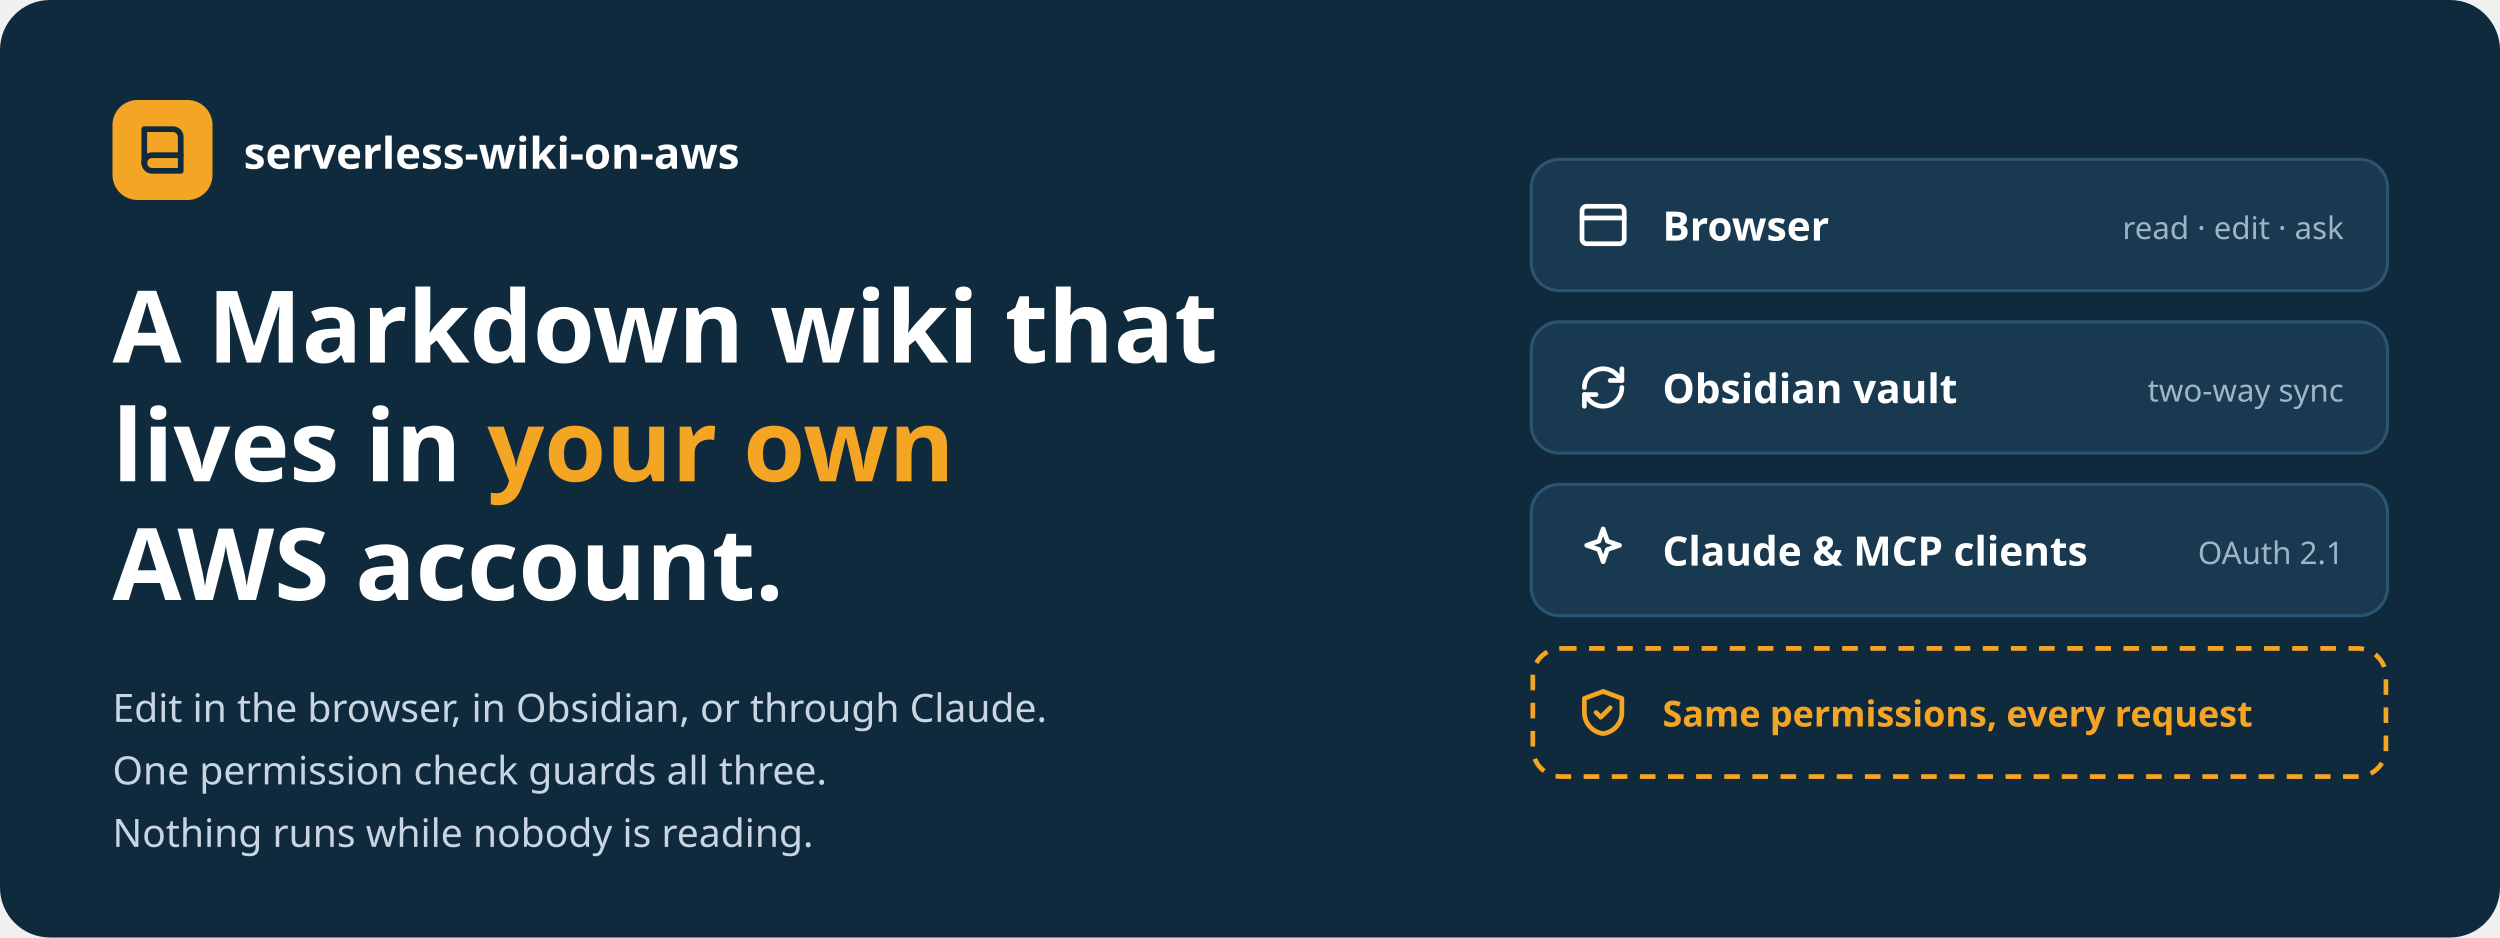
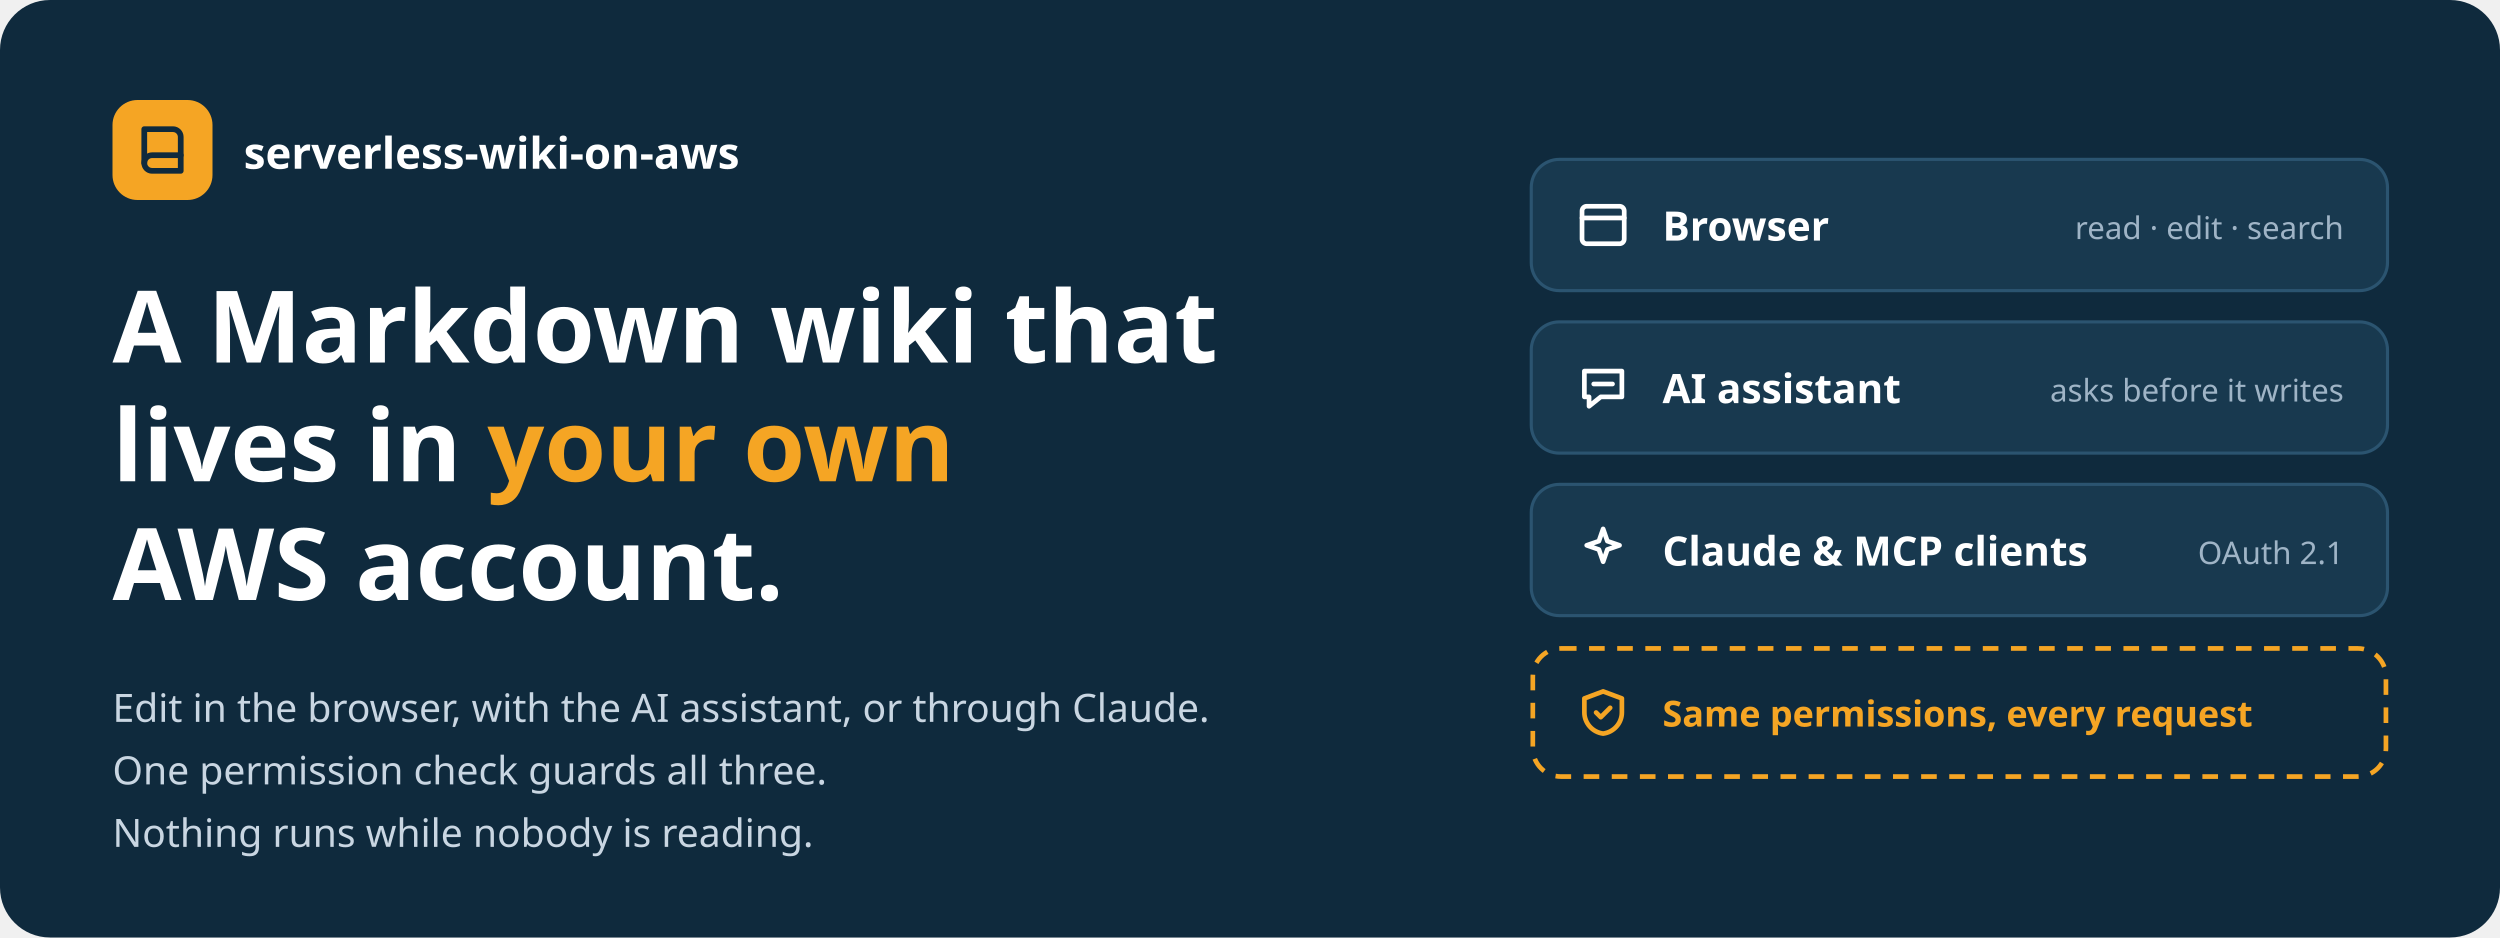
<svg xmlns="http://www.w3.org/2000/svg" width="1600" height="600" viewBox="0 0 1600 600" role="img" aria-labelledby="t" font-family="-apple-system, BlinkMacSystemFont, 'Segoe UI', 'Hiragino Sans', 'Hiragino Kaku Gothic ProN', 'Noto Sans JP', 'Noto Sans', Helvetica, Arial, sans-serif">
  <rect width="1600" height="600" rx="32" fill="#0F2A3D" />
  <rect x="72" y="64" width="64" height="64" rx="16" fill="#F5A524" />
  <g transform="translate(84 76) scale(1.6667)" fill="none" stroke="#0F2A3D" stroke-width="2.2" stroke-linecap="round" stroke-linejoin="round">
    <path d="M5 4h11a3 3 0 0 1 3 3v13H8a3 3 0 0 1-3-3z" />
    <path d="M5 17a3 3 0 0 1 3-3h11" />
  </g>
  <text x="156" y="108" font-size="28" font-weight="700" fill="#FFFFFF" text-anchor="start">serverless-wiki-on-aws</text>
  <text x="72" y="232" font-size="64" font-weight="700" fill="#FFFFFF" text-anchor="start">A Markdown wiki that</text>
  <text x="72" y="308" font-size="64" font-weight="700" fill="#FFFFFF" text-anchor="start">lives in <tspan fill="#F5A524">your own</tspan>
  </text>
  <text x="72" y="384" font-size="64" font-weight="700" fill="#FFFFFF" text-anchor="start">AWS account.</text>
-   <text x="72" y="462" font-size="25" font-weight="400" fill="#C9D6E2" text-anchor="start">Edit in the browser, in Obsidian, or through Claude.</text>
+   <text x="72" y="462" font-size="25" font-weight="400" fill="#C9D6E2" text-anchor="start">Edit in the browser, with the AI assistant, or through Claude.</text>
  <text x="72" y="502" font-size="25" font-weight="400" fill="#C9D6E2" text-anchor="start">One permission check guards all three.</text>
  <text x="72" y="542" font-size="25" font-weight="400" fill="#C9D6E2" text-anchor="start">Nothing runs while nobody is reading.</text>
  <rect x="980" y="102" width="548" height="84" rx="18" fill="#18394F" stroke="#2B5470" stroke-width="2" />
  <g transform="translate(1008 126) scale(1.5)" fill="none" stroke="#FFFFFF" stroke-width="2.0" stroke-linecap="round" stroke-linejoin="round">
    <rect x="3" y="4" width="18" height="16" rx="2" />
    <path d="M3 9h18" />
  </g>
  <text x="1064" y="154" font-size="26" font-weight="600" fill="#FFFFFF" text-anchor="start">Browser</text>
-   <text x="1500" y="153" font-size="20" font-weight="400" fill="#9FB4C6" text-anchor="end">read · edit · ask</text>
+   <text x="1500" y="153" font-size="20" font-weight="400" fill="#9FB4C6" text-anchor="end">read · edit · search</text>
  <rect x="980" y="206" width="548" height="84" rx="18" fill="#18394F" stroke="#2B5470" stroke-width="2" />
  <g transform="translate(1008 230) scale(1.5)" fill="none" stroke="#FFFFFF" stroke-width="2.0" stroke-linecap="round" stroke-linejoin="round">
-     <path d="M4 12a8 8 0 0 1 14-5.3L20 9" />
-     <path d="M20 4v5h-5" />
-     <path d="M20 12a8 8 0 0 1-14 5.3L4 15" />
-     <path d="M4 20v-5h5" />
+     <path d="M4 5h16v11h-9l-5 4v-4H4z" />
+     <path d="M8 10.5h8" />
  </g>
-   <text x="1064" y="258" font-size="26" font-weight="600" fill="#FFFFFF" text-anchor="start">Obsidian vault</text>
-   <text x="1500" y="257" font-size="20" font-weight="400" fill="#9FB4C6" text-anchor="end">two-way sync</text>
+   <text x="1064" y="258" font-size="26" font-weight="600" fill="#FFFFFF" text-anchor="start">AI assistant</text>
+   <text x="1500" y="257" font-size="20" font-weight="400" fill="#9FB4C6" text-anchor="end">asks before it writes</text>
  <rect x="980" y="310" width="548" height="84" rx="18" fill="#18394F" stroke="#2B5470" stroke-width="2" />
  <g transform="translate(1008 334) scale(1.5)" fill="none" stroke="#FFFFFF" stroke-width="2.0" stroke-linecap="round" stroke-linejoin="round">
    <path d="M12 3l1.8 5.2L19 10l-5.2 1.8L12 17l-1.8-5.2L5 10l5.2-1.8z" />
  </g>
  <text x="1064" y="362" font-size="26" font-weight="600" fill="#FFFFFF" text-anchor="start">Claude &amp; MCP clients</text>
  <text x="1500" y="361" font-size="20" font-weight="400" fill="#9FB4C6" text-anchor="end">OAuth 2.1</text>
  <rect x="981" y="415" width="546" height="82" rx="18" fill="none" stroke="#F5A524" stroke-width="3" stroke-dasharray="10 8" />
  <g transform="translate(1008 438) scale(1.5)" fill="none" stroke="#F5A524" stroke-width="2.0" stroke-linecap="round" stroke-linejoin="round">
    <path d="M12 3l8 3v6c0 4.5-3.4 8.4-8 9-4.6-.6-8-4.5-8-9V6z" />
    <path d="M9 12l2 2 4-4" />
  </g>
  <text x="1064" y="465" font-size="23" font-weight="700" fill="#F5A524" text-anchor="start">Same permissions, every request</text>
</svg>
